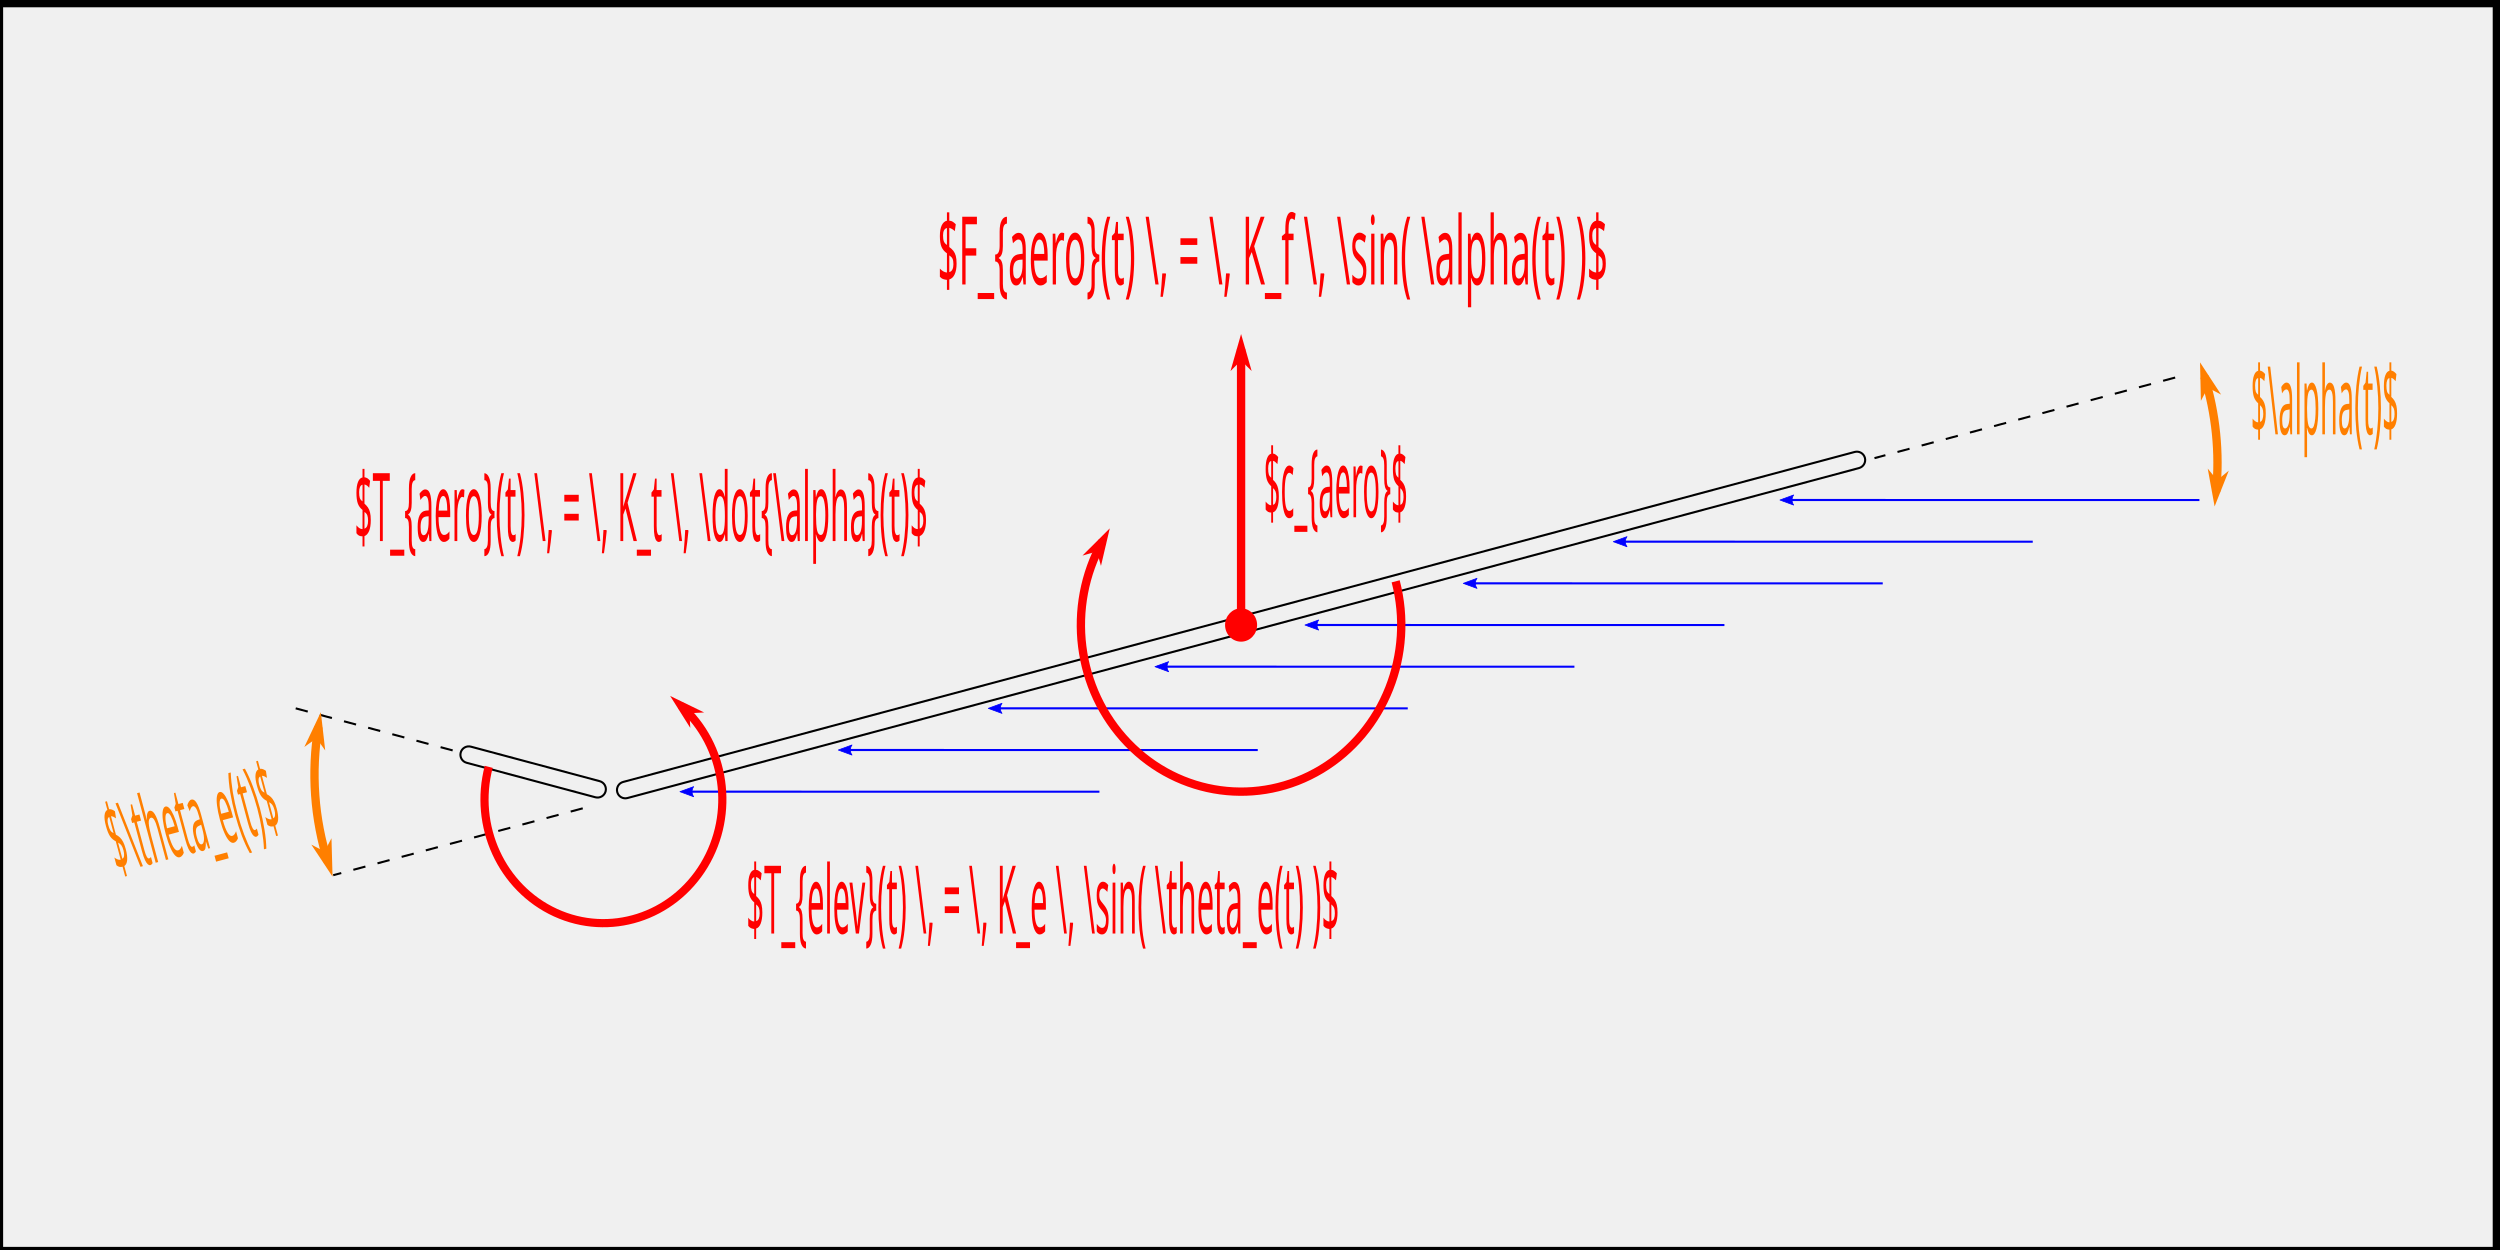
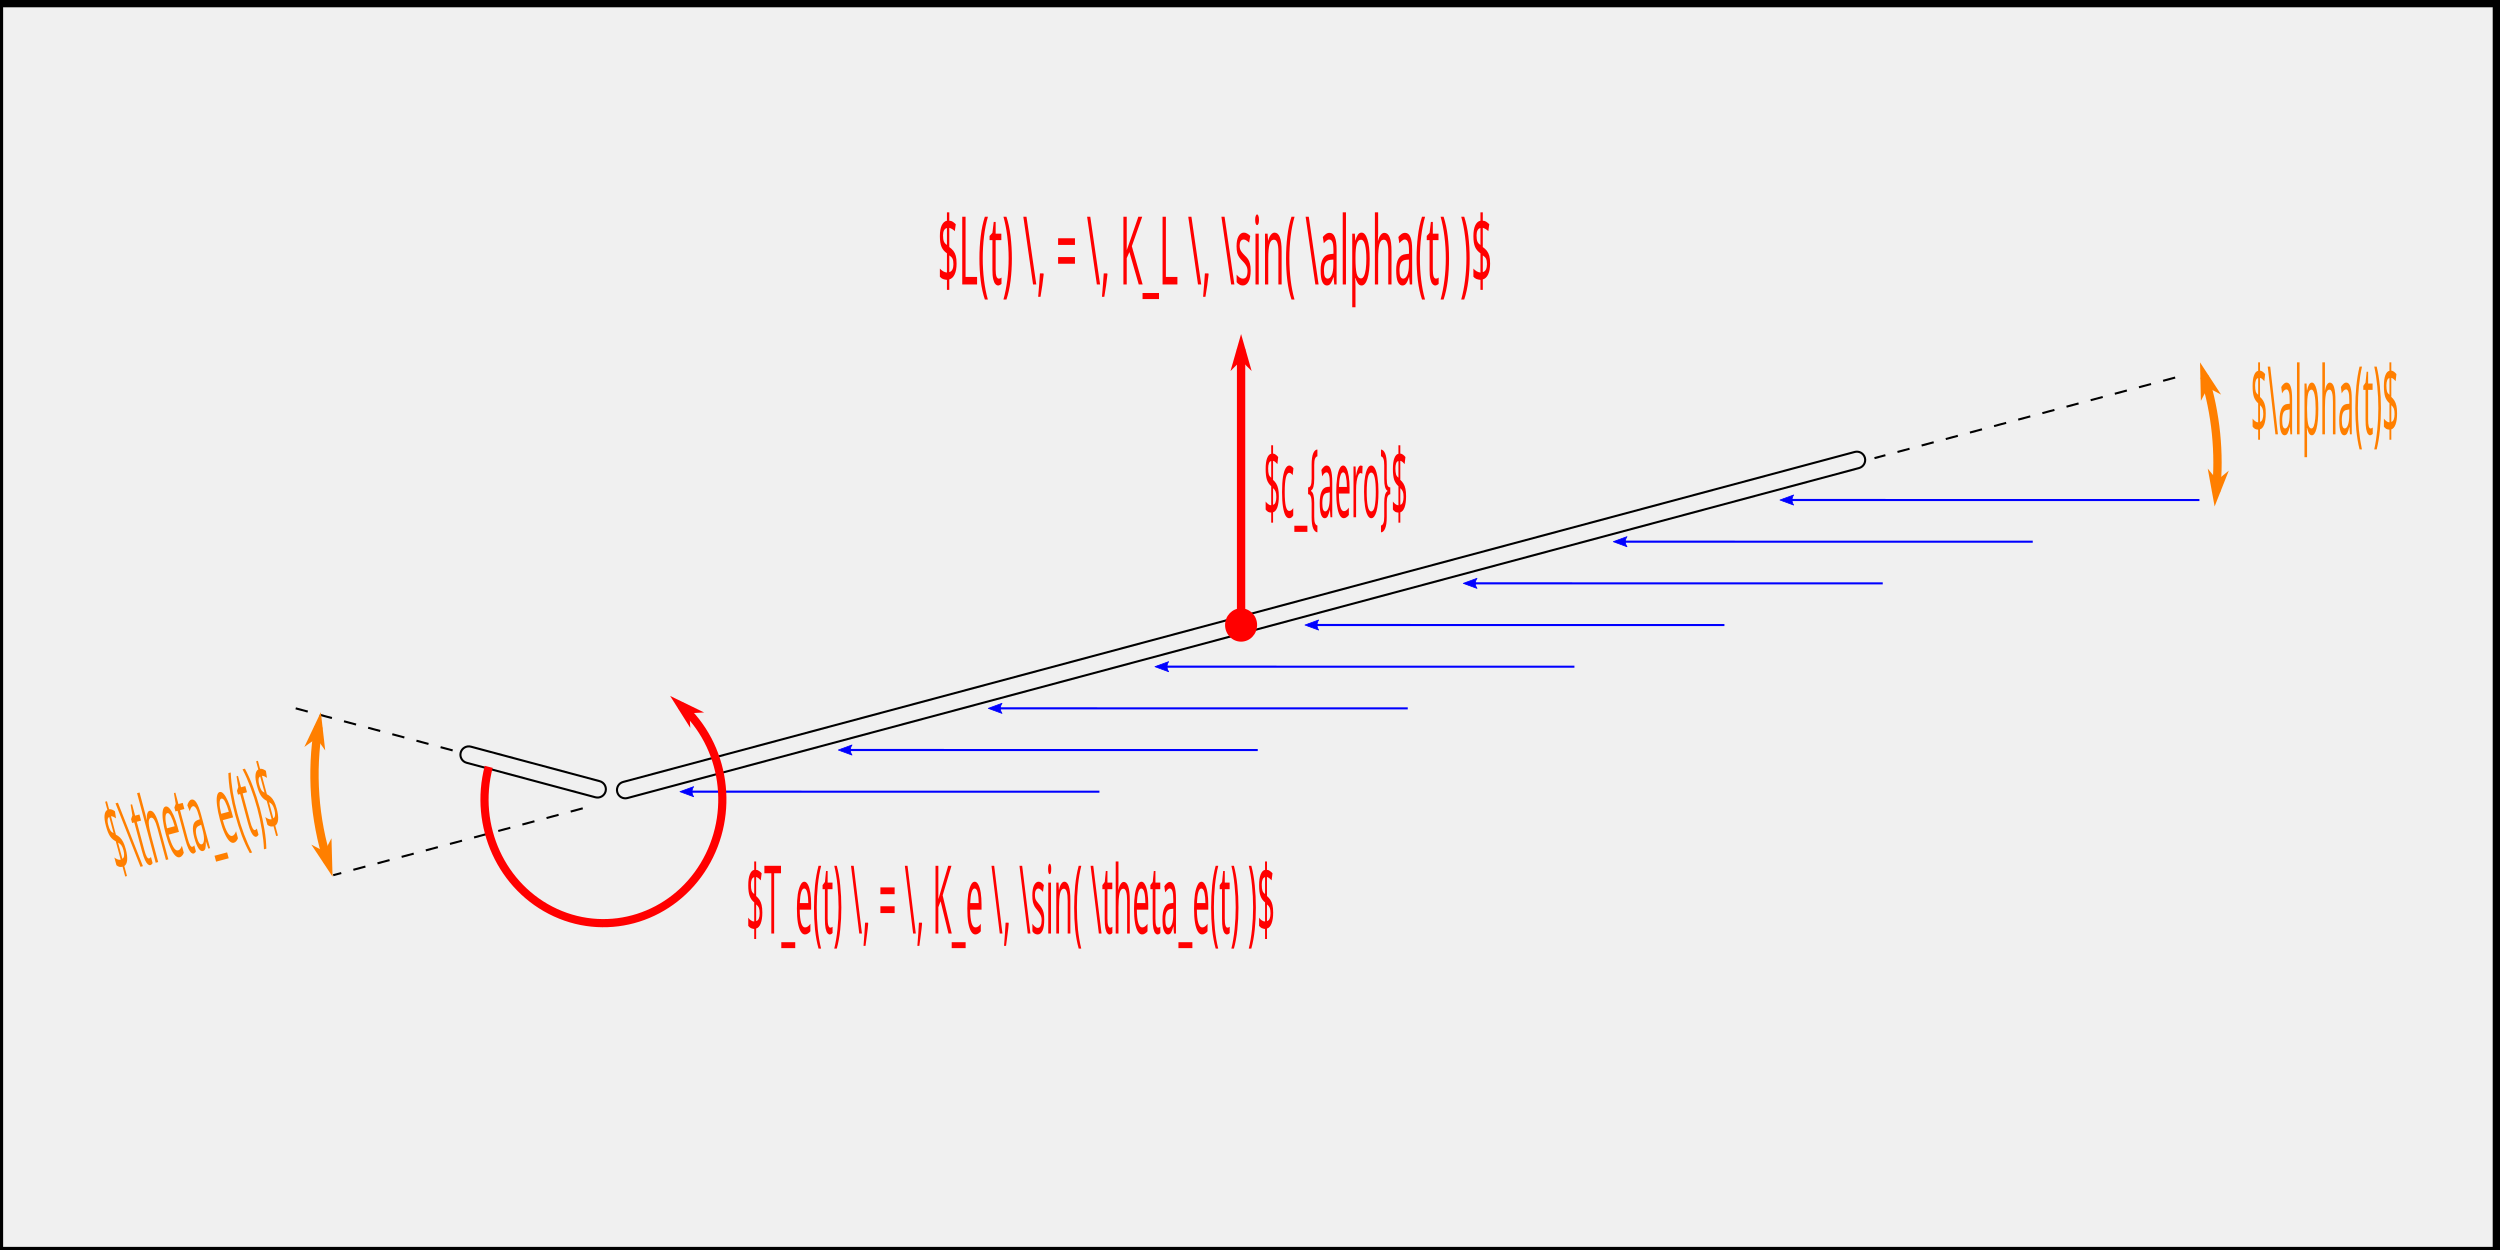
<svg xmlns="http://www.w3.org/2000/svg" width="300" height="150" viewBox="0 0 300 150" id="svg4321" version="1.1">
  <defs id="defs4323">
    <marker orient="auto" refY="0.0" refX="0.0" id="marker4526" style="overflow:visible;">
      <path id="path4246" d="M 0.0,0.0 L 5.0,-5.0 L -12.5,0.0 L 5.0,5.0 L 0.0,0.0 z " style="fill-rule:evenodd;stroke:#ff0000;stroke-width:1pt;stroke-opacity:1;fill:#ff0000;fill-opacity:1" transform="scale(0.2) rotate(180) translate(6,0)" />
    </marker>
    <marker orient="auto" refY="0.0" refX="0.0" id="Arrow1Mend" style="overflow:visible;">
      <path id="path4240" d="M 0.0,0.0 L 5.0,-5.0 L -12.5,0.0 L 5.0,5.0 L 0.0,0.0 z " style="fill-rule:evenodd;stroke:#ff0000;stroke-width:1pt;stroke-opacity:1;fill:#ff0000;fill-opacity:1" transform="scale(0.4) rotate(180) translate(10,0)" />
    </marker>
    <marker style="overflow:visible" id="marker4501" refX="0.0" refY="0.0" orient="auto">
      <path transform="scale(0.2) translate(6,0)" style="fill-rule:evenodd;stroke:#ff0000;stroke-width:1pt;stroke-opacity:1;fill:#ff0000;fill-opacity:1" d="M 0.0,0.0 L 5.0,-5.0 L -12.5,0.0 L 5.0,5.0 L 0.0,0.0 z " id="path4503" />
-     </marker>
-     <marker orient="auto" refY="0.0" refX="0.0" id="marker4492" style="overflow:visible">
-       <path id="path4243" d="M 0.0,0.0 L 5.0,-5.0 L -12.5,0.0 L 5.0,5.0 L 0.0,0.0 z " style="fill-rule:evenodd;stroke:#ff0000;stroke-width:1pt;stroke-opacity:1;fill:#ff0000;fill-opacity:1" transform="scale(0.2) translate(6,0)" />
    </marker>
    <marker orient="auto" refY="0.0" refX="0.0" id="marker4489" style="overflow:visible">
      <path id="path4237" d="M 0.0,0.0 L 5.0,-5.0 L -12.5,0.0 L 5.0,5.0 L 0.0,0.0 z " style="fill-rule:evenodd;stroke:#ff0000;stroke-width:1pt;stroke-opacity:1;fill:#ff0000;fill-opacity:1" transform="scale(0.4) translate(10,0)" />
    </marker>
    <marker orient="auto" refY="0.0" refX="0.0" id="Arrow1Lstart" style="overflow:visible">
      <path id="path4231" d="M 0.0,0.0 L 5.0,-5.0 L -12.5,0.0 L 5.0,5.0 L 0.0,0.0 z " style="fill-rule:evenodd;stroke:#ff0000;stroke-width:1pt;stroke-opacity:1;fill:#ff0000;fill-opacity:1" transform="scale(0.8) translate(12.5,0)" />
    </marker>
    <marker style="overflow:visible;" id="marker12296" refX="0.0" refY="0.0" orient="auto">
      <path transform="scale(0.2) rotate(180) translate(6,0)" style="fill-rule:evenodd;stroke:#ff7f00;stroke-width:1pt;stroke-opacity:1;fill:#ff7f00;fill-opacity:1" d="M 0.0,0.0 L 5.0,-5.0 L -12.5,0.0 L 5.0,5.0 L 0.0,0.0 z " id="path12298" />
    </marker>
    <marker style="overflow:visible" id="marker12142" refX="0.0" refY="0.0" orient="auto">
      <path transform="scale(0.2) translate(6,0)" style="fill-rule:evenodd;stroke:#ff7f00;stroke-width:1pt;stroke-opacity:1;fill:#ff7f00;fill-opacity:1" d="M 0.0,0.0 L 5.0,-5.0 L -12.5,0.0 L 5.0,5.0 L 0.0,0.0 z " id="path12144" />
    </marker>
    <marker style="overflow:visible" id="marker10555" refX="0.0" refY="0.0" orient="auto">
      <path transform="scale(0.6) translate(0,0)" d="M 8.719,4.034 L -2.207,0.016 L 8.719,-4.002 C 6.973,-1.63 6.983,1.616 8.719,4.034 z " style="fill-rule:evenodd;stroke-width:0.625;stroke-linejoin:round;stroke:#0000ff;stroke-opacity:1;fill:#0000ff;fill-opacity:1" id="path10557" />
    </marker>
    <marker orient="auto" refY="0.0" refX="0.0" id="marker10207" style="overflow:visible">
      <path id="path10209" style="fill-rule:evenodd;stroke-width:0.625;stroke-linejoin:round;stroke:#0000ff;stroke-opacity:1;fill:#0000ff;fill-opacity:1" d="M 8.719,4.034 L -2.207,0.016 L 8.719,-4.002 C 6.973,-1.63 6.983,1.616 8.719,4.034 z " transform="scale(0.6) translate(0,0)" />
    </marker>
    <marker style="overflow:visible" id="marker9823" refX="0.0" refY="0.0" orient="auto">
      <path transform="scale(0.6) translate(0,0)" d="M 8.719,4.034 L -2.207,0.016 L 8.719,-4.002 C 6.973,-1.63 6.983,1.616 8.719,4.034 z " style="fill-rule:evenodd;stroke-width:0.625;stroke-linejoin:round;stroke:#0000ff;stroke-opacity:1;fill:#0000ff;fill-opacity:1" id="path9825" />
    </marker>
    <marker orient="auto" refY="0.0" refX="0.0" id="marker9271" style="overflow:visible">
      <path id="path9273" style="fill-rule:evenodd;stroke-width:0.625;stroke-linejoin:round;stroke:#0000ff;stroke-opacity:1;fill:#0000ff;fill-opacity:1" d="M 8.719,4.034 L -2.207,0.016 L 8.719,-4.002 C 6.973,-1.63 6.983,1.616 8.719,4.034 z " transform="scale(0.6) translate(0,0)" />
    </marker>
    <marker style="overflow:visible" id="marker8821" refX="0.0" refY="0.0" orient="auto">
      <path transform="scale(0.6) translate(0,0)" d="M 8.719,4.034 L -2.207,0.016 L 8.719,-4.002 C 6.973,-1.63 6.983,1.616 8.719,4.034 z " style="fill-rule:evenodd;stroke-width:0.625;stroke-linejoin:round;stroke:#0000ff;stroke-opacity:1;fill:#0000ff;fill-opacity:1" id="path8823" />
    </marker>
    <marker orient="auto" refY="0.0" refX="0.0" id="marker7525" style="overflow:visible">
      <path id="path7527" style="fill-rule:evenodd;stroke-width:0.625;stroke-linejoin:round;stroke:#0000ff;stroke-opacity:1;fill:#0000ff;fill-opacity:1" d="M 8.719,4.034 L -2.207,0.016 L 8.719,-4.002 C 6.973,-1.63 6.983,1.616 8.719,4.034 z " transform="scale(0.6) translate(0,0)" />
    </marker>
    <marker style="overflow:visible" id="marker7099" refX="0.0" refY="0.0" orient="auto">
      <path transform="scale(0.6) translate(0,0)" d="M 8.719,4.034 L -2.207,0.016 L 8.719,-4.002 C 6.973,-1.63 6.983,1.616 8.719,4.034 z " style="fill-rule:evenodd;stroke-width:0.625;stroke-linejoin:round;stroke:#0000ff;stroke-opacity:1;fill:#0000ff;fill-opacity:1" id="path7101" />
    </marker>
    <marker style="overflow:visible;" id="marker5265" refX="0.0" refY="0.0" orient="auto">
      <path transform="scale(0.2) rotate(180) translate(6,0)" style="fill-rule:evenodd;stroke:#ff0000;stroke-width:1pt;stroke-opacity:1;fill:#ff0000;fill-opacity:1" d="M 0.0,0.0 L 5.0,-5.0 L -12.5,0.0 L 5.0,5.0 L 0.0,0.0 z " id="path5267" />
    </marker>
    <marker orient="auto" refY="0.0" refX="0.0" id="Arrow1Send" style="overflow:visible;">
      <path id="path4292" d="M 0.0,0.0 L 5.0,-5.0 L -12.5,0.0 L 5.0,5.0 L 0.0,0.0 z " style="fill-rule:evenodd;stroke:#ff7f00;stroke-width:1pt;stroke-opacity:1;fill:#ff7f00;fill-opacity:1" transform="scale(0.2) rotate(180) translate(6,0)" />
    </marker>
    <marker orient="auto" refY="0.0" refX="0.0" id="Arrow2Mstart" style="overflow:visible">
      <path id="path4301" style="fill-rule:evenodd;stroke-width:0.625;stroke-linejoin:round;stroke:#0000ff;stroke-opacity:1;fill:#0000ff;fill-opacity:1" d="M 8.719,4.034 L -2.207,0.016 L 8.719,-4.002 C 6.973,-1.63 6.983,1.616 8.719,4.034 z " transform="scale(0.6) translate(0,0)" />
    </marker>
    <marker orient="auto" refY="0.0" refX="0.0" id="marker4533" style="overflow:visible">
      <path id="path4283" d="M 0.0,0.0 L 5.0,-5.0 L -12.5,0.0 L 5.0,5.0 L 0.0,0.0 z " style="fill-rule:evenodd;stroke:#ff0000;stroke-width:1pt;stroke-opacity:1;fill:#ff0000;fill-opacity:1" transform="scale(0.4) translate(10,0)" />
    </marker>
    <marker orient="auto" refY="0.0" refX="0.0" id="DiamondSend" style="overflow:visible">
      <path id="path4856" d="M 0,-7.071 L -7.071,0 L 0,7.071 L 7.071,0 L 0,-7.071 z " style="fill-rule:evenodd;stroke:#000000;stroke-width:1pt;stroke-opacity:1;fill:#000000;fill-opacity:1" transform="scale(0.2) translate(-6,0)" />
    </marker>
    <marker orient="auto" refY="0.0" refX="0.0" id="EmptyDiamondSend" style="overflow:visible">
      <path id="path4883" d="M 0,-7.071 L -7.071,0 L 0,7.071 L 7.071,0 L 0,-7.071 z " style="fill-rule:evenodd;fill:#ffffff;stroke:#000000;stroke-width:1pt;stroke-opacity:1" transform="scale(0.2) translate(-6,0)" />
    </marker>
    <marker orient="auto" refY="0.0" refX="0.0" id="SquareL" style="overflow:visible">
      <path id="path4823" d="M -5.0,-5.0 L -5.0,5.0 L 5.0,5.0 L 5.0,-5.0 L -5.0,-5.0 z " style="fill-rule:evenodd;stroke:#000000;stroke-width:1pt;stroke-opacity:1;fill:#000000;fill-opacity:1" transform="scale(0.8)" />
    </marker>
    <marker orient="auto" refY="0.0" refX="0.0" id="marker6693" style="overflow:visible">
      <path id="path6695" style="fill-rule:evenodd;stroke-width:0.625;stroke-linejoin:round;stroke:#0000ff;stroke-opacity:1;fill:#0000ff;fill-opacity:1" d="M 8.719,4.034 L -2.207,0.016 L 8.719,-4.002 C 6.973,-1.63 6.983,1.616 8.719,4.034 z " transform="scale(0.3) translate(-2.3,0)" />
    </marker>
    <marker style="overflow:visible" id="marker6191" refX="0.0" refY="0.0" orient="auto">
      <path transform="scale(0.3) translate(-2.3,0)" d="M 8.719,4.034 L -2.207,0.016 L 8.719,-4.002 C 6.973,-1.63 6.983,1.616 8.719,4.034 z " style="fill-rule:evenodd;stroke-width:0.625;stroke-linejoin:round;stroke:#00a800;stroke-opacity:1;fill:#00a800;fill-opacity:1" id="path6193" />
    </marker>
    <marker orient="auto" refY="0.0" refX="0.0" id="marker5133" style="overflow:visible">
      <path id="path5135" d="M 0.0,0.0 L 5.0,-5.0 L -12.5,0.0 L 5.0,5.0 L 0.0,0.0 z " style="fill-rule:evenodd;stroke:#ff7f00;stroke-width:1pt;stroke-opacity:1;fill:#ff7f00;fill-opacity:1" transform="scale(0.2) translate(6,0)" />
    </marker>
    <marker orient="auto" refY="0.0" refX="0.0" id="Arrow1Sstart" style="overflow:visible">
      <path id="path4765" d="M 0.0,0.0 L 5.0,-5.0 L -12.5,0.0 L 5.0,5.0 L 0.0,0.0 z " style="fill-rule:evenodd;stroke:#0000ff;stroke-width:1pt;stroke-opacity:1;fill:#0000ff;fill-opacity:1" transform="scale(0.2) translate(6,0)" />
    </marker>
    <marker orient="auto" refY="0.0" refX="0.0" id="Arrow1Mstart" style="overflow:visible">
      <path id="path4759" d="M 0.0,0.0 L 5.0,-5.0 L -12.5,0.0 L 5.0,5.0 L 0.0,0.0 z " style="fill-rule:evenodd;stroke:#0000ff;stroke-width:1pt;stroke-opacity:1;fill:#0000ff;fill-opacity:1" transform="scale(0.4) translate(10,0)" />
    </marker>
    <marker style="overflow:visible" id="marker10870" refX="0" refY="0" orient="auto">
      <path transform="matrix(-0.4,0,0,-0.4,-4,0)" style="fill:#000000;fill-opacity:1;fill-rule:evenodd;stroke:#000000;stroke-width:1pt;stroke-opacity:1" d="M 0,0 5,-5 -12.5,0 5,5 0,0 Z" id="path10872" />
    </marker>
    <marker orient="auto" refY="0" refX="0" id="marker5846" style="overflow:visible">
      <path id="path5848" d="M 0,0 5,-5 -12.5,0 5,5 0,0 Z" style="fill:#0000ff;fill-opacity:1;fill-rule:evenodd;stroke:#0000ff;stroke-width:1pt;stroke-opacity:1" transform="matrix(-0.4,0,0,-0.4,-4,0)" />
    </marker>
    <marker style="overflow:visible" id="marker5482" refX="0" refY="0" orient="auto">
      <path transform="matrix(-0.4,0,0,-0.4,-4,0)" style="fill:#000000;fill-opacity:1;fill-rule:evenodd;stroke:#000000;stroke-width:1pt;stroke-opacity:1" d="M 0,0 5,-5 -12.5,0 5,5 0,0 Z" id="path5484" />
    </marker>
    <marker orient="auto" refY="0" refX="0" id="Arrow2Lend" style="overflow:visible">
      <path id="path4779" style="fill:#000000;fill-opacity:1;fill-rule:evenodd;stroke:#000000;stroke-width:0.625;stroke-linejoin:round;stroke-opacity:1" d="M 8.719,4.034 -2.207,0.016 8.719,-4.002 c -1.745,2.372 -1.735,5.617 -6e-7,8.035 z" transform="matrix(-1.1,0,0,-1.1,-1.1,0)" />
    </marker>
  </defs>
  <g id="layer1" transform="translate(0,-902.3622)">
    <rect style="fill:none;fill-opacity:1;stroke:#000000;stroke-width:1;stroke-miterlimit:4;stroke-dasharray:none;stroke-opacity:1" id="rect4921" width="299.751" height="149.751" x="-0.125" y="902.737" />
    <path style="fill:none;fill-rule:evenodd;stroke:#0000ff;stroke-width:0.25;stroke-linecap:butt;stroke-linejoin:miter;stroke-miterlimit:4;stroke-dasharray:none;stroke-dashoffset:0;stroke-opacity:1;marker-start:url(#Arrow2Mstart)" d="m 213.93,962.362 50,0.005" id="path3397" />
    <rect style="fill:none;fill-opacity:1;stroke:#000000;stroke-width:0.25;stroke-miterlimit:4;stroke-dasharray:none;stroke-dashoffset:0;stroke-opacity:1" id="rect4381" width="155" height="2" x="-186.605" y="981.605" ry="1" transform="matrix(0.9659258,-0.258819,0.258819,0.9659258,0,0)" />
    <g id="g3392" transform="matrix(0.9659258,0.258819,-0.258819,0.9659258,238.3002,39.18592)">
      <g id="g4393">
        <rect ry="1" y="967.362" x="70" height="2" width="18" id="rect4387" style="fill:none;fill-opacity:1;stroke:#000000;stroke-width:0.25;stroke-miterlimit:4;stroke-dasharray:none;stroke-dashoffset:0;stroke-opacity:1" />
        <path style="fill:none;fill-rule:evenodd;stroke:#000000;stroke-width:0.25;stroke-linecap:butt;stroke-linejoin:miter;stroke-miterlimit:4;stroke-dasharray:1.5, 1.5;stroke-dashoffset:0;stroke-opacity:1" d="m 69,968.362 -20,0" id="path4389" />
      </g>
    </g>
    <path id="path4391" d="m 69.93,999.362 -29.944,8.023" style="fill:none;fill-rule:evenodd;stroke:#000000;stroke-width:0.25;stroke-linecap:butt;stroke-linejoin:miter;stroke-miterlimit:4;stroke-dasharray:1.5, 1.5;stroke-dashoffset:0;stroke-opacity:1" />
    <path style="fill:none;fill-opacity:1;stroke:#ff7f00;stroke-width:1;stroke-miterlimit:4;stroke-dasharray:none;stroke-dashoffset:0;stroke-opacity:1;marker-start:url(#marker5133);marker-end:url(#Arrow1Send)" id="path3399" d="m -222.31,981.78 a 34.999,34.999 0 0 1 3.093,-16.026" transform="matrix(0.9659258,-0.258819,0.258819,0.9659258,0,0)" />
    <text xml:space="preserve" style="font-style:normal;font-weight:normal;font-size:6.302px;line-height:125%;font-family:sans-serif;letter-spacing:0px;word-spacing:0px;fill:#ff7f00;fill-opacity:1;stroke:none;stroke-width:1px;stroke-linecap:butt;stroke-linejoin:miter;stroke-opacity:1" x="-446.62" y="540.327" id="text4846" transform="matrix(0.5345037,-0.1432198,0.4677236,1.745568,0,0)">
      <tspan id="tspan4848" x="-446.62" y="540.327">$\theta_e(t)$</tspan>
    </text>
    <path style="fill:none;fill-rule:evenodd;stroke:#ff0000;stroke-width:1px;stroke-linecap:butt;stroke-linejoin:miter;stroke-opacity:1;marker-end:url(#marker5265)" d="m 148.93,977.362 0,-33.131" id="path5257" />
    <path id="path7097" d="m 193.93,967.362 50,0.005" style="fill:none;fill-rule:evenodd;stroke:#0000ff;stroke-width:0.25;stroke-linecap:butt;stroke-linejoin:miter;stroke-miterlimit:4;stroke-dasharray:none;stroke-dashoffset:0;stroke-opacity:1;marker-start:url(#marker7099)" />
    <path style="fill:none;fill-rule:evenodd;stroke:#0000ff;stroke-width:0.25;stroke-linecap:butt;stroke-linejoin:miter;stroke-miterlimit:4;stroke-dasharray:none;stroke-dashoffset:0;stroke-opacity:1;marker-start:url(#marker7525)" d="m 175.93,972.362 50,0.005" id="path7523" />
    <path id="path8819" d="m 156.93,977.362 50,0.005" style="fill:none;fill-rule:evenodd;stroke:#0000ff;stroke-width:0.25;stroke-linecap:butt;stroke-linejoin:miter;stroke-miterlimit:4;stroke-dasharray:none;stroke-dashoffset:0;stroke-opacity:1;marker-start:url(#marker8821)" />
    <path style="fill:none;fill-rule:evenodd;stroke:#0000ff;stroke-width:0.25;stroke-linecap:butt;stroke-linejoin:miter;stroke-miterlimit:4;stroke-dasharray:none;stroke-dashoffset:0;stroke-opacity:1;marker-start:url(#marker9271)" d="m 138.93,982.362 50,0.005" id="path9269" />
    <path id="path9821" d="m 118.93,987.362 50,0.005" style="fill:none;fill-rule:evenodd;stroke:#0000ff;stroke-width:0.25;stroke-linecap:butt;stroke-linejoin:miter;stroke-miterlimit:4;stroke-dasharray:none;stroke-dashoffset:0;stroke-opacity:1;marker-start:url(#marker9823)" />
    <path style="fill:none;fill-rule:evenodd;stroke:#0000ff;stroke-width:0.25;stroke-linecap:butt;stroke-linejoin:miter;stroke-miterlimit:4;stroke-dasharray:none;stroke-dashoffset:0;stroke-opacity:1;marker-start:url(#marker10207)" d="m 100.93,992.362 50,0.005" id="path10205" />
    <path id="path10553" d="m 81.93,997.362 50,0.005" style="fill:none;fill-rule:evenodd;stroke:#0000ff;stroke-width:0.25;stroke-linecap:butt;stroke-linejoin:miter;stroke-miterlimit:4;stroke-dasharray:none;stroke-dashoffset:0;stroke-opacity:1;marker-start:url(#marker10555)" />
    <path style="fill:none;fill-rule:evenodd;stroke:#000000;stroke-width:0.25;stroke-linecap:butt;stroke-linejoin:miter;stroke-miterlimit:4;stroke-dasharray:1.5, 1.5;stroke-dashoffset:0;stroke-opacity:1" d="m 261.021,947.669 -36.084,9.669" id="path12126" />
    <path transform="matrix(-0.9659258,-0.258819,-0.258819,0.9659258,0,0)" d="m -505.687,859.777 a 34.999,34.999 0 0 1 4.924,-12.979" id="path12140" style="fill:none;fill-opacity:1;stroke:#ff7f00;stroke-width:1;stroke-miterlimit:4;stroke-dasharray:none;stroke-dashoffset:0;stroke-opacity:1;marker-start:url(#marker12142);marker-end:url(#marker12296)" />
    <text transform="scale(0.553359,1.807145)" id="text14268" y="528.173" x="488.101" style="font-style:normal;font-weight:normal;font-size:6.302px;line-height:125%;font-family:sans-serif;letter-spacing:0px;word-spacing:0px;fill:#ff7f00;fill-opacity:1;stroke:none;stroke-width:1px;stroke-linecap:butt;stroke-linejoin:miter;stroke-opacity:1" xml:space="preserve">
      <tspan y="528.173" x="488.101" id="tspan14270">$\alpha(t)$</tspan>
    </text>
    <ellipse style="fill:#ff0000;fill-opacity:1;stroke:none;stroke-width:0.316;stroke-miterlimit:4;stroke-dasharray:none;stroke-dashoffset:0;stroke-opacity:1" id="path14291" cx="148.93" cy="-977.362" transform="scale(1,-1)" rx="1.922" ry="2" />
    <text xml:space="preserve" style="font-style:normal;font-weight:normal;font-size:6.302px;line-height:125%;font-family:sans-serif;letter-spacing:0px;word-spacing:0px;fill:#ff0000;fill-opacity:1;stroke:none;stroke-width:1px;stroke-linecap:butt;stroke-linejoin:miter;stroke-opacity:1" x="274.074" y="533.681" id="text14293" transform="scale(0.553359,1.807145)">
      <tspan id="tspan14295" x="274.074" y="533.681">$c_{aero}$</tspan>
    </text>
    <text xml:space="preserve" style="font-style:normal;font-weight:normal;font-size:7.094px;line-height:125%;font-family:sans-serif;letter-spacing:0px;word-spacing:0px;fill:#ff0000;fill-opacity:1;stroke:none;stroke-width:1px;stroke-linecap:butt;stroke-linejoin:miter;stroke-opacity:1" x="180.623" y="583.364" id="text14316" transform="scale(0.6229207,1.605341)">
-       <tspan id="tspan14318" x="180.623" y="583.364">$F_{aero}(t) \, = \, K_f \, \sin( \alpha(t) )$</tspan>
+       <tspan id="tspan14318" x="180.623" y="583.364">$L(t) \, = \, K_L \, \sin( \alpha(t) )$</tspan>
    </text>
-     <text transform="scale(0.5773457,1.732064)" id="text14320" y="558.462" x="73.674" style="font-style:normal;font-weight:normal;font-size:6.575px;line-height:125%;font-family:sans-serif;letter-spacing:0px;word-spacing:0px;fill:#ff0000;fill-opacity:1;stroke:none;stroke-width:1px;stroke-linecap:butt;stroke-linejoin:miter;stroke-opacity:1" xml:space="preserve">
-       <tspan y="558.462" x="73.674" id="tspan14322">$T_{aero}(t) \, = \, K_t \, \dot{\alpha}(t)$</tspan>
-     </text>
-     <path transform="scale(1,-1)" id="ellipse4225" style="fill:none;fill-opacity:1;stroke:#ff0000;stroke-width:1;stroke-miterlimit:4;stroke-dasharray:none;stroke-dashoffset:0;stroke-opacity:1;marker-start:url(#marker4492)" d="m 132.302,-967.326 a 19.223,20 0 0 1 3.031,-24.174 19.223,20 0 0 1 23.233,-3.167 19.223,20 0 0 1 8.914,22.546" />
    <path d="m 58.647,-994.383 a 14.269,14.846 0 0 1 8.015,-17.499 14.269,14.846 0 0 1 17.818,5.666 14.269,14.846 0 0 1 -2.757,19.172" style="fill:none;fill-opacity:1;stroke:#ff0000;stroke-width:0.981;stroke-miterlimit:4;stroke-dasharray:none;stroke-dashoffset:0;stroke-opacity:1;marker-end:url(#marker4526)" id="path4499" transform="scale(1,-1)" />
    <text xml:space="preserve" style="font-style:normal;font-weight:normal;font-size:6.519px;line-height:125%;font-family:sans-serif;letter-spacing:0px;word-spacing:0px;fill:#ff0000;fill-opacity:1;stroke:none;stroke-width:1px;stroke-linecap:butt;stroke-linejoin:miter;stroke-opacity:1" x="156.452" y="580.659" id="text4529" transform="scale(0.5724234,1.746959)">
-       <tspan id="tspan4531" x="156.452" y="580.659">$T_{elev}(t) \, = \, K_e \, \sin( \theta_e(t) )$</tspan>
+       <tspan id="tspan4531" x="156.452" y="580.659">$T_e(t) \, = \, K_e \, \sin( \theta_e(t) )$</tspan>
    </text>
  </g>
</svg>
